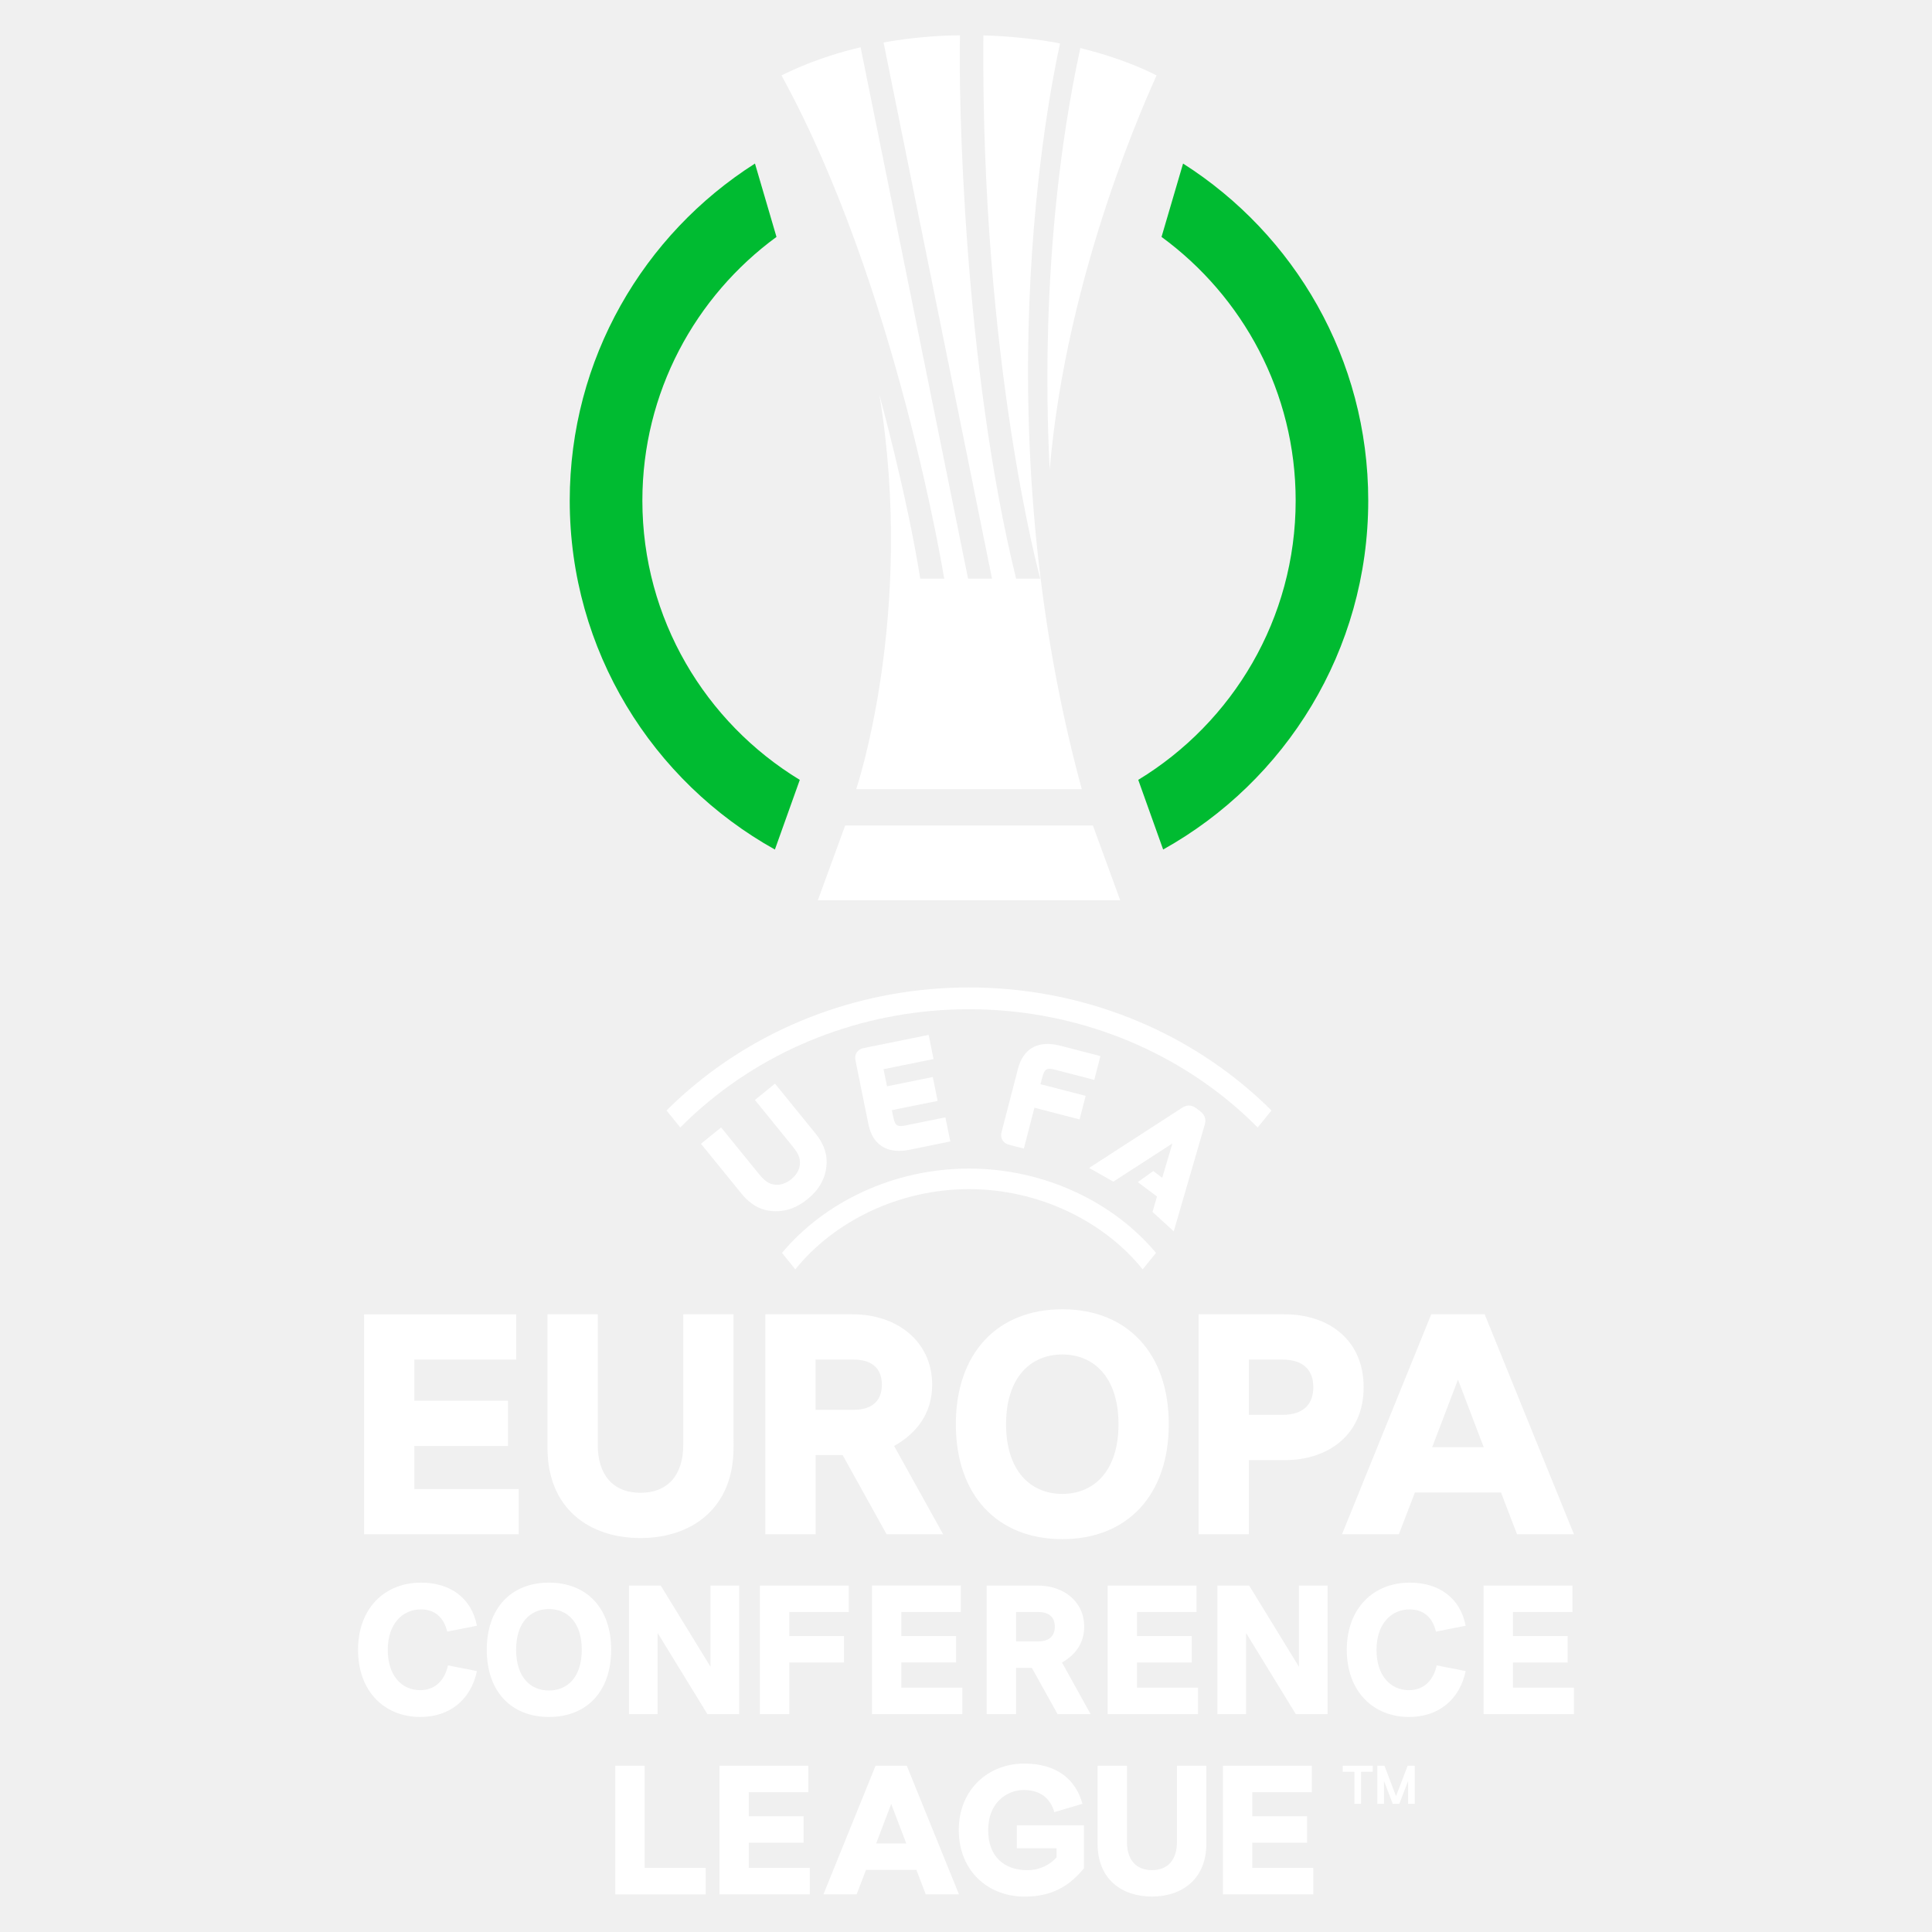
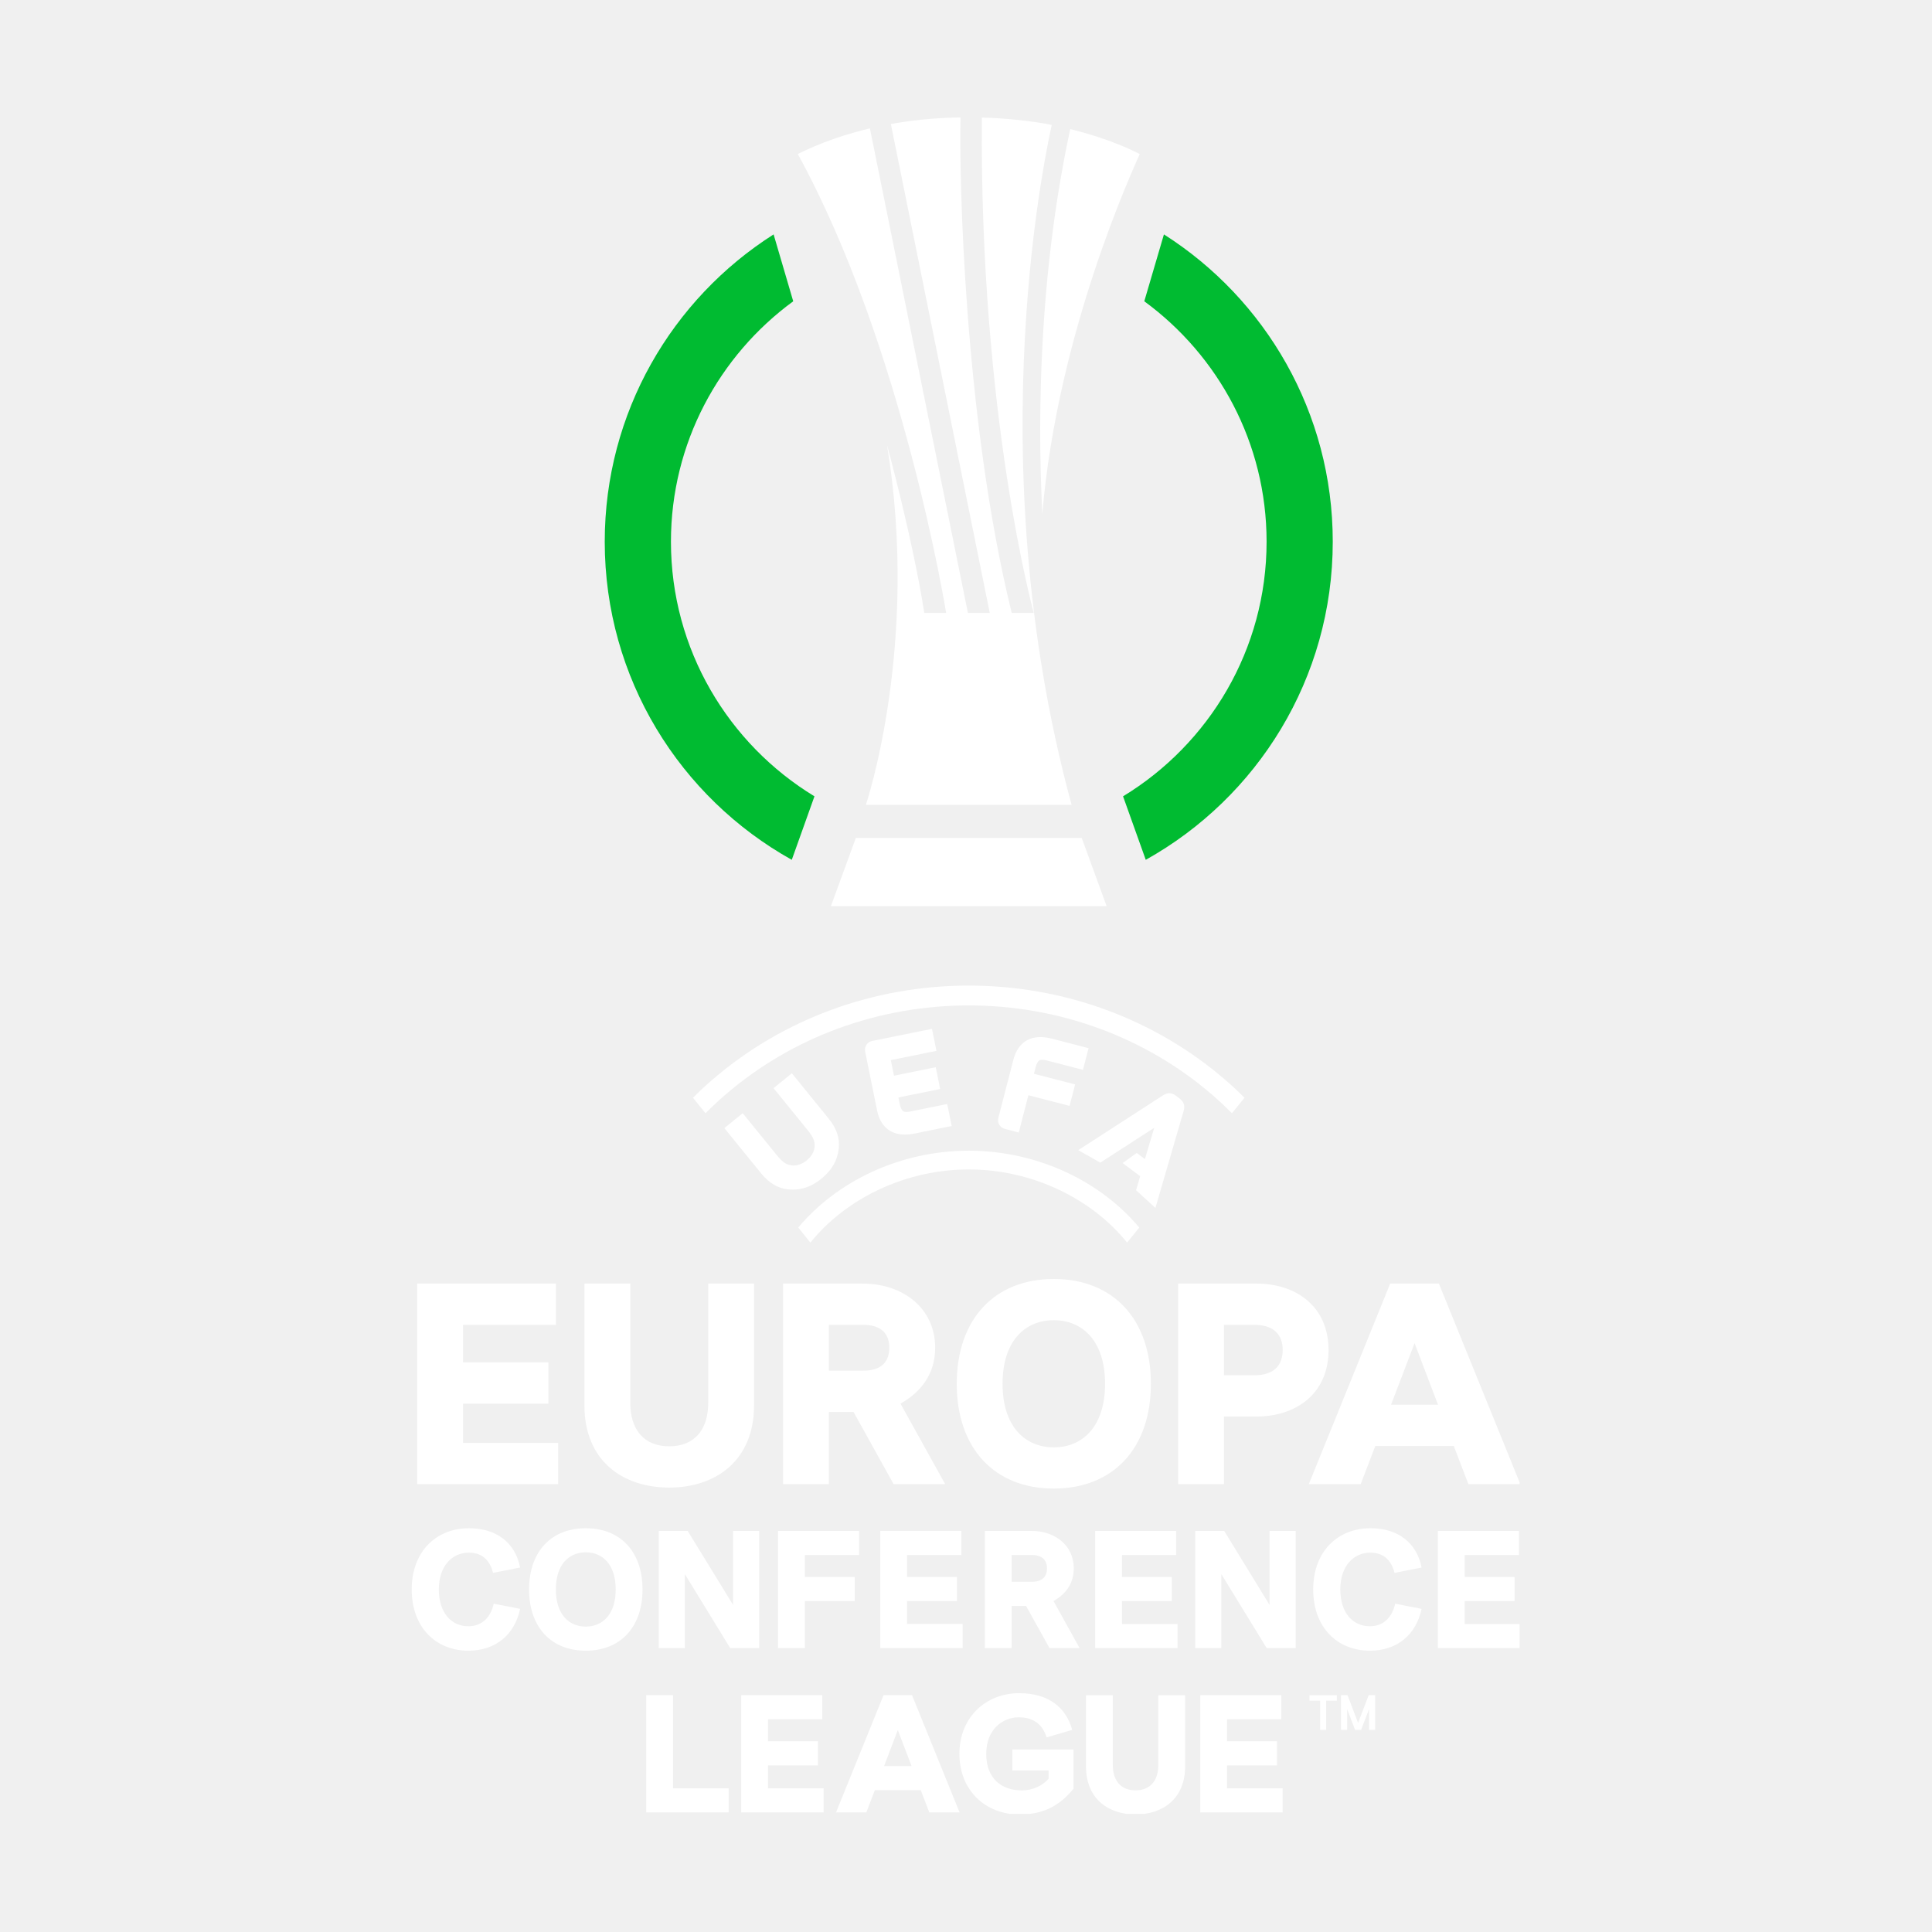
<svg xmlns="http://www.w3.org/2000/svg" width="500" zoomAndPan="magnify" viewBox="0 0 375 375" height="500" preserveAspectRatio="xMidYMid meet" version="1.0">
  <defs>
-     <clipPath id="b4bb722e25">
-       <path d="M 69.262 6.855 L 305.512 6.855 L 305.512 368.355 L 69.262 368.355 Z M 69.262 6.855 " clip-rule="nonzero" />
+     <clipPath id="8b0f482763">
+       <path d="M 79.699 22.805 L 294.949 22.805 L 294.949 352.055 L 79.699 352.055 Z M 79.699 22.805 " clip-rule="nonzero" />
    </clipPath>
  </defs>
-   <path fill="#00bb31" d="M 229.633 31.746 L 225.453 45.984 C 241.219 57.527 251.488 76.168 251.488 97.164 C 251.488 120.109 239.234 140.246 220.934 151.371 L 225.766 164.891 C 249.508 151.648 265.574 126.285 265.574 97.164 C 265.574 69.656 251.246 45.496 229.633 31.746 M 124.684 97.168 C 124.684 76.168 134.945 57.531 150.715 45.984 L 146.539 31.746 C 124.926 45.496 110.586 69.66 110.586 97.168 C 110.586 126.289 126.652 151.648 150.406 164.895 L 155.238 151.375 C 136.934 140.246 124.684 120.113 124.684 97.168 " fill-opacity="1" fill-rule="nonzero" />
-   <g clip-path="url(#b4bb722e25)">
-     <path fill="#ffffff" d="M 201.496 318.59 L 197.219 318.59 L 197.219 312.891 L 201.496 312.891 C 203.848 312.891 204.738 314.098 204.738 315.738 C 204.738 317.375 203.848 318.59 201.496 318.59 M 210.441 315.738 C 210.441 310.859 206.48 307.758 201.418 307.758 L 191.512 307.758 L 191.512 332.707 L 197.219 332.707 L 197.219 323.727 L 200.281 323.727 L 205.273 332.707 L 211.684 332.707 L 206.133 322.688 C 208.656 321.262 210.441 319.023 210.441 315.738 M 81.676 312.383 C 84.348 312.383 86.129 313.879 86.805 316.695 L 92.57 315.555 C 91.539 310.215 87.449 307.188 81.715 307.188 C 74.699 307.188 69.496 312.141 69.496 320.219 C 69.496 328.301 74.625 333.262 81.57 333.262 C 87.309 333.262 91.402 329.906 92.57 324.355 L 86.949 323.25 C 86.379 325.918 84.637 328.059 81.57 328.059 C 77.973 328.059 75.266 325.246 75.266 320.223 C 75.266 315.199 78.121 312.387 81.676 312.387 M 232.531 327.574 L 220.695 327.574 L 220.695 322.688 L 231.316 322.688 L 231.316 317.559 L 220.695 317.559 L 220.695 312.895 L 232.242 312.895 L 232.242 307.758 L 214.992 307.758 L 214.992 332.707 L 232.527 332.707 Z M 143.465 307.758 L 137.91 307.758 L 137.91 323.512 L 128.246 307.758 L 122.086 307.758 L 122.086 332.707 L 127.645 332.707 L 127.645 316.953 L 137.305 332.707 L 143.465 332.707 Z M 106.551 328.125 C 102.992 328.125 100.18 325.57 100.18 320.219 C 100.18 314.871 102.992 312.316 106.551 312.316 C 110.109 312.316 112.922 314.879 112.922 320.219 C 112.922 325.562 110.117 328.125 106.551 328.125 M 106.551 307.188 C 99.219 307.188 94.48 312.141 94.48 320.219 C 94.48 328.301 99.219 333.262 106.551 333.262 C 113.887 333.262 118.629 328.309 118.629 320.219 C 118.629 312.133 113.887 307.188 106.551 307.188 M 186.785 327.57 L 174.953 327.57 L 174.953 322.684 L 185.574 322.684 L 185.574 317.555 L 174.953 317.555 L 174.953 312.891 L 186.496 312.891 L 186.496 307.754 L 169.246 307.754 L 169.246 332.707 L 186.785 332.707 Z M 273.59 312.387 C 276.262 312.387 278.043 313.879 278.719 316.695 L 284.484 315.555 C 283.453 310.215 279.355 307.188 273.629 307.188 C 266.613 307.188 261.41 312.141 261.41 320.219 C 261.41 328.301 266.539 333.262 273.488 333.262 C 279.223 333.262 283.312 329.906 284.484 324.355 L 278.863 323.25 C 278.289 325.918 276.551 328.059 273.484 328.059 C 269.887 328.059 267.18 325.246 267.18 320.223 C 267.18 315.199 270.027 312.387 273.59 312.387 M 164.742 312.895 L 164.742 307.758 L 147.492 307.758 L 147.492 332.711 L 153.195 332.711 L 153.195 322.688 L 163.816 322.688 L 163.816 317.559 L 153.195 317.559 L 153.195 312.895 Z M 293.664 322.688 L 304.285 322.688 L 304.285 317.559 L 293.664 317.559 L 293.664 312.895 L 305.211 312.895 L 305.211 307.758 L 287.957 307.758 L 287.957 332.711 L 305.496 332.711 L 305.496 327.574 L 293.66 327.574 Z M 252.121 323.516 L 242.465 307.762 L 236.297 307.762 L 236.297 332.711 L 241.859 332.711 L 241.859 316.957 L 251.516 332.711 L 257.684 332.711 L 257.684 307.762 L 252.121 307.762 Z M 204.824 207.641 L 212.395 209.605 L 213.594 204.988 L 205.809 202.969 C 201.539 201.863 198.621 203.461 197.582 207.469 L 194.402 219.742 C 194.25 220.309 194.309 220.84 194.574 221.289 C 194.844 221.738 195.273 222.047 195.844 222.191 L 198.73 222.941 L 200.781 215.008 L 209.543 217.277 L 210.727 212.707 L 201.965 210.441 L 202.297 209.129 C 202.75 207.383 203.27 207.238 204.824 207.641 M 180.254 200.875 L 167.617 203.438 C 167.059 203.527 166.617 203.809 166.297 204.273 C 166.004 204.707 165.926 205.234 166.043 205.812 L 168.562 218.223 C 168.973 220.242 169.875 221.691 171.25 222.539 C 172.16 223.102 173.25 223.383 174.512 223.383 C 175.199 223.379 175.879 223.305 176.551 223.164 L 184.457 221.555 L 183.5 216.875 L 175.816 218.438 C 174.246 218.758 173.738 218.582 173.383 216.816 L 173.109 215.48 L 181.988 213.684 L 181.059 209.047 L 172.168 210.855 L 171.492 207.531 L 181.203 205.559 Z M 233.793 218.457 C 234.031 217.73 234.203 216.66 233 215.727 L 232.227 215.137 C 231.027 214.211 230.078 214.613 229.387 215.059 L 211.402 226.695 L 216.098 229.359 L 227.566 221.941 L 225.586 228.609 L 223.848 227.297 L 220.844 229.449 L 224.574 232.242 L 223.703 235.23 L 227.824 239 Z M 136.285 214.887 C 150.48 202.633 168.875 195.891 188.082 195.891 C 207.289 195.891 225.684 202.637 239.879 214.887 C 241.34 216.152 242.754 217.469 244.113 218.844 L 246.789 215.547 C 245.461 214.219 244.082 212.93 242.641 211.691 C 227.68 198.773 208.305 191.664 188.082 191.664 C 167.859 191.664 148.484 198.773 133.523 211.691 C 132.094 212.926 130.707 214.211 129.375 215.547 L 132.043 218.844 C 133.395 217.48 134.805 216.16 136.285 214.887 M 188.082 230.809 C 201.766 230.809 214.375 237.148 221.793 246.383 L 224.379 243.184 C 216.219 233.418 202.836 226.82 188.082 226.82 C 173.328 226.82 159.945 233.418 151.785 243.184 L 154.371 246.383 C 161.789 237.148 174.398 230.809 188.082 230.809 M 153.574 228.898 C 152.602 229.676 151.48 230.066 150.477 229.953 C 149.219 229.809 148.453 229.285 147.195 227.734 L 139.965 218.836 L 136.055 222.008 L 143.938 231.703 C 145.613 233.758 147.52 234.859 149.773 235.062 C 150.035 235.086 150.297 235.098 150.562 235.098 C 152.746 235.121 154.77 234.355 156.73 232.762 C 158.922 230.98 160.121 228.902 160.402 226.422 C 160.66 224.176 159.969 222.082 158.301 220.027 L 150.426 210.332 L 146.527 213.504 L 153.754 222.402 C 155.016 223.949 155.363 224.805 155.25 226.074 C 155.16 227.074 154.555 228.098 153.574 228.895 M 158.301 263.891 L 165.625 263.891 C 169.652 263.891 171.168 265.961 171.168 268.77 C 171.168 271.574 169.652 273.645 165.625 273.645 L 158.301 273.645 Z M 172.086 297.797 L 183.062 297.797 L 173.551 280.664 C 177.883 278.219 180.934 274.383 180.934 268.77 C 180.934 260.406 174.156 255.105 165.504 255.105 L 148.551 255.105 L 148.551 297.797 L 158.305 297.797 L 158.305 282.43 L 163.555 282.43 Z M 145.344 357.672 L 155.973 357.672 L 155.973 352.539 L 145.344 352.539 L 145.344 347.863 L 156.898 347.863 L 156.898 342.727 L 139.641 342.727 L 139.641 367.691 L 157.184 367.691 L 157.184 362.551 L 145.344 362.551 Z M 170.059 357.816 L 172.98 350.148 L 175.91 357.816 Z M 169.945 342.727 L 159.828 367.691 L 166.273 367.691 L 168.094 362.945 L 177.867 362.945 L 179.688 367.691 L 186.133 367.691 L 176.008 342.727 Z M 277.984 280.902 L 282.992 267.785 L 287.988 280.902 Z M 288.172 255.105 L 277.801 255.105 L 260.484 297.797 L 271.523 297.797 L 274.633 289.688 L 291.344 289.688 L 294.453 297.797 L 305.5 297.797 Z M 197.367 358.75 L 205.078 358.75 L 205.078 360.531 C 203.824 361.93 201.828 363 199.363 363 C 195.047 363 191.801 360.465 191.801 355.223 C 191.801 349.98 195.336 347.441 198.727 347.441 C 201.828 347.441 203.824 348.941 204.645 351.727 L 210.105 350.117 C 208.824 345.445 205.184 342.305 198.797 342.305 C 191.945 342.305 186.098 347.227 186.098 355.223 C 186.098 363.219 191.871 368.133 198.863 368.133 C 204.289 368.133 207.641 365.992 210.387 362.641 L 210.387 354.289 L 197.371 354.289 Z M 228.441 357.566 C 228.441 360.922 226.727 362.992 223.594 362.992 C 220.461 362.992 218.746 360.922 218.746 357.566 L 218.746 342.734 L 213.043 342.734 L 213.043 357.887 C 213.043 364.84 217.852 368.121 223.594 368.121 C 229.336 368.121 234.148 364.805 234.148 357.887 L 234.148 342.734 L 228.441 342.734 Z M 243.074 357.672 L 253.703 357.672 L 253.703 352.539 L 243.074 352.539 L 243.074 347.863 L 254.625 347.863 L 254.625 342.727 L 237.367 342.727 L 237.367 367.691 L 254.906 367.691 L 254.906 362.555 L 243.07 362.555 Z M 125.121 342.73 L 119.418 342.73 L 119.418 367.695 L 136.965 367.695 L 136.965 362.551 L 125.121 362.551 Z M 142.371 255.105 L 132.617 255.105 L 132.617 280.48 C 132.617 286.215 129.688 289.75 124.32 289.75 C 118.949 289.75 116.027 286.215 116.027 280.48 L 116.027 255.105 L 106.266 255.105 L 106.266 281.027 C 106.266 292.922 114.504 298.535 124.32 298.535 C 134.137 298.535 142.375 292.863 142.375 281.027 Z M 242.414 263.891 L 248.879 263.891 C 253.207 263.891 254.914 266.141 254.914 269.254 C 254.914 272.363 253.207 274.625 248.879 274.625 L 242.414 274.625 Z M 232.652 297.797 L 242.414 297.797 L 242.414 283.41 L 249.363 283.41 C 257.785 283.41 264.68 278.523 264.68 269.254 C 264.68 259.984 257.785 255.105 249.363 255.105 L 232.652 255.105 Z M 206.191 262.902 C 212.285 262.902 217.102 267.297 217.102 276.438 C 217.102 285.578 212.285 289.969 206.191 289.969 C 200.102 289.969 195.277 285.578 195.277 276.438 C 195.277 267.297 200.094 262.902 206.191 262.902 M 206.191 298.746 C 218.746 298.746 226.859 290.273 226.859 276.438 C 226.859 262.602 218.746 254.129 206.191 254.129 C 193.637 254.129 185.527 262.602 185.527 276.438 C 185.527 290.273 193.629 298.746 206.191 298.746 M 80.426 280.664 L 98.602 280.664 L 98.602 271.879 L 80.426 271.879 L 80.426 263.891 L 100.188 263.891 L 100.188 255.109 L 70.668 255.109 L 70.668 297.801 L 100.68 297.801 L 100.68 289.016 L 80.426 289.016 Z M 203.742 91.211 C 207.02 52.355 223.199 17.613 224.484 14.641 C 218.496 11.566 211.949 9.898 209.691 9.316 C 201.277 48.223 203.492 85.074 203.742 91.211 M 178.625 112.324 C 176 95.883 170.699 76.664 170.699 76.664 C 177.66 119.258 166.184 153.18 166.184 153.18 L 209.977 153.18 C 189.664 78.59 205.152 11.301 205.754 8.449 C 202.379 7.691 195.422 6.941 190.867 6.879 C 190.391 70.465 201.914 112.324 201.914 112.324 L 197.227 112.324 C 187.031 70.883 186.016 18.727 186.332 6.855 C 178.062 6.918 171.5 8.254 171.5 8.254 L 192.551 112.324 L 187.902 112.324 L 167.039 9.176 C 159.18 11.043 154.16 13.426 151.688 14.641 C 174.105 55.496 183.27 112.324 183.27 112.324 Z M 164.047 160.234 L 158.738 174.754 L 217.434 174.754 L 212.133 160.234 Z M 273.223 342.73 L 270.969 348.633 L 268.719 342.73 L 267.336 342.73 L 267.336 350.117 L 268.633 350.117 L 268.633 345.688 L 270.328 350.117 L 271.609 350.117 L 273.305 345.688 L 273.305 350.117 L 274.602 350.117 L 274.602 342.73 Z M 260.625 343.902 L 262.895 343.902 L 262.895 350.121 L 264.176 350.121 L 264.176 343.902 L 266.449 343.902 L 266.449 342.734 L 260.625 342.734 Z M 260.625 343.902 " fill-opacity="1" fill-rule="nonzero" />
+   <path fill="#00bb31" d="M 225.918 45.496 L 222.105 58.477 C 236.477 69.004 245.844 85.996 245.844 105.141 C 245.844 126.062 234.672 144.418 217.984 154.566 L 222.391 166.891 C 244.039 154.816 258.688 131.691 258.688 105.141 C 258.688 80.062 245.621 58.035 225.918 45.496 M 130.23 105.145 C 130.23 86 139.586 69.004 153.965 58.48 L 150.156 45.496 C 130.449 58.035 117.379 80.066 117.379 105.145 C 117.379 131.695 132.027 154.816 153.684 166.891 L 158.086 154.566 C 141.398 144.422 130.23 126.062 130.23 105.145 " fill-opacity="1" fill-rule="nonzero" />
+   <g clip-path="url(#8b0f482763)">
+     <path fill="#ffffff" d="M 200.266 307.023 L 196.363 307.023 L 196.363 301.828 L 200.266 301.828 C 202.41 301.828 203.219 302.93 203.219 304.422 C 203.219 305.918 202.41 307.023 200.266 307.023 M 208.418 304.422 C 208.418 299.973 204.809 297.148 200.195 297.148 L 191.16 297.148 L 191.16 319.895 L 196.363 319.895 L 196.363 311.707 L 199.156 311.707 L 203.707 319.895 L 209.551 319.895 L 204.488 310.758 C 206.793 309.461 208.418 307.418 208.418 304.426 M 91.02 301.367 C 93.453 301.367 95.078 302.73 95.695 305.297 L 100.953 304.258 C 100.012 299.387 96.285 296.629 91.055 296.629 C 84.656 296.629 79.914 301.145 79.914 308.512 C 79.914 315.875 84.59 320.398 90.926 320.398 C 96.152 320.398 99.887 317.344 100.953 312.281 L 95.828 311.27 C 95.309 313.707 93.719 315.656 90.922 315.656 C 87.645 315.656 85.176 313.09 85.176 308.512 C 85.176 303.934 87.777 301.367 91.02 301.367 M 228.559 315.215 L 217.77 315.215 L 217.77 310.758 L 227.453 310.758 L 227.453 306.082 L 217.77 306.082 L 217.77 301.828 L 228.293 301.828 L 228.293 297.148 L 212.566 297.148 L 212.566 319.895 L 228.559 319.895 Z M 147.355 297.148 L 142.289 297.148 L 142.289 311.512 L 133.477 297.148 L 127.863 297.148 L 127.863 319.895 L 132.93 319.895 L 132.93 305.531 L 141.734 319.895 L 147.352 319.895 Z M 113.699 315.719 C 110.457 315.719 107.891 313.387 107.891 308.512 C 107.891 303.633 110.457 301.305 113.699 301.305 C 116.941 301.305 119.508 303.641 119.508 308.512 C 119.508 313.379 116.949 315.719 113.699 315.719 M 113.699 296.629 C 107.012 296.629 102.695 301.145 102.695 308.512 C 102.695 315.875 107.012 320.398 113.699 320.398 C 120.387 320.398 124.711 315.883 124.711 308.512 C 124.711 301.137 120.387 296.629 113.699 296.629 M 186.852 315.211 L 176.062 315.211 L 176.062 310.758 L 185.746 310.758 L 185.746 306.082 L 176.062 306.082 L 176.062 301.828 L 186.59 301.828 L 186.59 297.145 L 170.859 297.145 L 170.859 319.895 L 186.852 319.895 Z M 265.996 301.367 C 268.43 301.367 270.055 302.73 270.672 305.297 L 275.93 304.258 C 274.988 299.387 271.254 296.629 266.031 296.629 C 259.633 296.629 254.891 301.145 254.891 308.512 C 254.891 315.875 259.566 320.398 265.898 320.398 C 271.129 320.398 274.859 317.344 275.93 312.281 L 270.805 311.27 C 270.277 313.707 268.695 315.656 265.898 315.656 C 262.621 315.656 260.152 313.09 260.152 308.512 C 260.152 303.934 262.746 301.367 265.996 301.367 M 166.754 301.832 L 166.754 297.148 L 151.023 297.148 L 151.023 319.898 L 156.227 319.898 L 156.227 310.762 L 165.91 310.762 L 165.91 306.086 L 156.227 306.086 L 156.227 301.832 Z M 284.297 310.762 L 293.98 310.762 L 293.98 306.086 L 284.297 306.086 L 284.297 301.832 L 294.824 301.832 L 294.824 297.148 L 279.094 297.148 L 279.094 319.898 L 295.086 319.898 L 295.086 315.215 L 284.293 315.215 Z M 246.422 311.516 L 237.617 297.152 L 231.992 297.152 L 231.992 319.898 L 237.062 319.898 L 237.062 305.535 L 245.867 319.898 L 251.492 319.898 L 251.492 297.152 L 246.422 297.152 Z M 203.301 205.867 L 210.203 207.66 L 211.293 203.449 L 204.195 201.609 C 200.305 200.598 197.641 202.059 196.695 205.707 L 193.797 216.898 C 193.656 217.418 193.711 217.902 193.953 218.309 C 194.195 218.719 194.59 219.004 195.109 219.133 L 197.742 219.82 L 199.609 212.582 L 207.602 214.652 L 208.68 210.488 L 200.691 208.418 L 200.992 207.223 C 201.41 205.633 201.879 205.5 203.297 205.867 M 180.895 199.699 L 169.375 202.035 C 168.863 202.117 168.465 202.371 168.168 202.797 C 167.906 203.191 167.832 203.676 167.941 204.199 L 170.238 215.516 C 170.609 217.355 171.434 218.676 172.688 219.453 C 173.516 219.965 174.512 220.219 175.66 220.219 C 176.289 220.215 176.906 220.148 177.523 220.02 L 184.727 218.555 L 183.855 214.285 L 176.852 215.711 C 175.418 216.004 174.957 215.844 174.629 214.23 L 174.379 213.016 L 182.48 211.375 L 181.629 207.148 L 173.523 208.797 L 172.906 205.766 L 181.762 203.969 Z M 229.711 215.73 C 229.926 215.066 230.086 214.09 228.984 213.242 L 228.281 212.699 C 227.188 211.855 226.324 212.223 225.695 212.633 L 209.293 223.242 L 213.574 225.668 L 224.031 218.906 L 222.227 224.984 L 220.641 223.789 L 217.902 225.75 L 221.305 228.297 L 220.512 231.023 L 224.266 234.461 Z M 140.809 212.473 C 153.75 201.301 170.52 195.152 188.035 195.152 C 205.547 195.152 222.316 201.305 235.258 212.473 C 236.59 213.625 237.879 214.828 239.117 216.082 L 241.559 213.074 C 240.348 211.863 239.09 210.688 237.777 209.562 C 224.137 197.785 206.473 191.301 188.035 191.301 C 169.594 191.301 151.93 197.781 138.289 209.562 C 136.984 210.684 135.723 211.855 134.508 213.074 L 136.941 216.082 C 138.172 214.836 139.461 213.633 140.809 212.473 M 188.035 226.988 C 200.512 226.988 212.004 232.773 218.77 241.188 L 221.129 238.27 C 213.688 229.371 201.484 223.352 188.035 223.352 C 174.582 223.352 162.383 229.367 154.938 238.27 L 157.297 241.188 C 164.062 232.773 175.559 226.988 188.035 226.988 M 156.57 225.246 C 155.684 225.957 154.66 226.312 153.746 226.207 C 152.602 226.078 151.902 225.598 150.754 224.188 L 144.16 216.074 L 140.598 218.965 L 147.785 227.805 C 149.312 229.68 151.051 230.684 153.105 230.867 C 153.344 230.891 153.582 230.902 153.824 230.902 C 155.816 230.922 157.664 230.223 159.449 228.773 C 161.445 227.148 162.539 225.254 162.797 222.988 C 163.031 220.941 162.402 219.035 160.879 217.16 L 153.699 208.32 L 150.145 211.211 L 156.738 219.324 C 157.883 220.734 158.203 221.516 158.102 222.672 C 158.016 223.586 157.465 224.52 156.57 225.246 M 160.883 257.152 L 167.555 257.152 C 171.23 257.152 172.613 259.039 172.613 261.598 C 172.613 264.16 171.23 266.047 167.555 266.047 L 160.883 266.047 Z M 173.449 288.066 L 183.457 288.066 L 174.785 272.445 C 178.734 270.215 181.516 266.719 181.516 261.598 C 181.516 253.977 175.34 249.145 167.445 249.145 L 151.988 249.145 L 151.988 288.066 L 160.883 288.066 L 160.883 274.055 L 165.668 274.055 Z M 149.066 342.656 L 158.758 342.656 L 158.758 337.977 L 149.066 337.977 L 149.066 333.715 L 159.602 333.715 L 159.602 329.031 L 143.867 329.031 L 143.867 351.793 L 159.863 351.793 L 159.863 347.105 L 149.066 347.105 Z M 171.602 342.789 L 174.266 335.797 L 176.934 342.789 Z M 171.496 329.031 L 162.27 351.793 L 168.148 351.793 L 169.812 347.465 L 178.719 347.465 L 180.379 351.793 L 186.258 351.793 L 177.023 329.031 Z M 270 272.664 L 274.566 260.703 L 279.121 272.664 Z M 279.289 249.141 L 269.836 249.141 L 254.043 288.066 L 264.109 288.066 L 266.945 280.672 L 282.18 280.672 L 285.016 288.066 L 295.09 288.066 Z M 196.5 343.641 L 203.527 343.641 L 203.527 345.266 C 202.387 346.539 200.566 347.512 198.32 347.512 C 194.383 347.512 191.426 345.203 191.426 340.422 C 191.426 335.645 194.648 333.328 197.738 333.328 C 200.566 333.328 202.387 334.695 203.133 337.234 L 208.113 335.77 C 206.945 331.508 203.625 328.645 197.801 328.645 C 191.559 328.645 186.223 333.133 186.223 340.422 C 186.223 347.715 191.488 352.195 197.863 352.195 C 202.809 352.195 205.867 350.242 208.371 347.188 L 208.371 339.57 L 196.504 339.57 Z M 224.828 342.562 C 224.828 345.617 223.266 347.504 220.41 347.504 C 217.555 347.504 215.992 345.617 215.992 342.562 L 215.992 329.039 L 210.789 329.039 L 210.789 342.852 C 210.789 349.191 215.176 352.184 220.414 352.184 C 225.648 352.184 230.035 349.16 230.035 342.852 L 230.035 329.039 L 224.832 329.039 Z M 238.172 342.656 L 247.863 342.656 L 247.863 337.977 L 238.172 337.977 L 238.172 333.715 L 248.703 333.715 L 248.703 329.031 L 232.969 329.031 L 232.969 351.793 L 248.961 351.793 L 248.961 347.109 L 238.168 347.109 Z M 130.629 329.035 L 125.43 329.035 L 125.43 351.793 L 141.426 351.793 L 141.426 347.105 L 130.629 347.105 Z M 146.359 249.145 L 137.465 249.145 L 137.465 272.277 C 137.465 277.504 134.793 280.727 129.898 280.727 C 125.004 280.727 122.336 277.504 122.336 272.277 L 122.336 249.145 L 113.438 249.145 L 113.438 272.777 C 113.438 283.621 120.949 288.738 129.898 288.738 C 138.848 288.738 146.359 283.566 146.359 272.777 Z M 237.57 257.152 L 243.465 257.152 C 247.41 257.152 248.969 259.203 248.969 262.043 C 248.969 264.879 247.41 266.938 243.465 266.938 L 237.57 266.938 Z M 228.672 288.066 L 237.57 288.066 L 237.57 274.945 L 243.906 274.945 C 251.582 274.945 257.871 270.492 257.871 262.043 C 257.871 253.59 251.582 249.145 243.906 249.145 L 228.672 249.145 Z M 204.547 256.25 C 210.102 256.25 214.492 260.258 214.492 268.59 C 214.492 276.926 210.102 280.93 204.547 280.93 C 198.992 280.93 194.594 276.926 194.594 268.59 C 194.594 260.258 198.984 256.25 204.547 256.25 M 204.547 288.93 C 215.992 288.93 223.387 281.207 223.387 268.59 C 223.387 255.977 215.992 248.25 204.547 248.25 C 193.098 248.25 185.707 255.977 185.707 268.59 C 185.707 281.207 193.094 288.93 204.547 288.93 M 89.879 272.445 L 106.449 272.445 L 106.449 264.434 L 89.879 264.434 L 89.879 257.152 L 107.898 257.152 L 107.898 249.145 L 80.984 249.145 L 80.984 288.07 L 108.344 288.07 L 108.344 280.062 L 89.879 280.062 Z M 202.312 99.715 C 205.301 64.289 220.051 32.613 221.223 29.898 C 215.766 27.098 209.797 25.578 207.734 25.047 C 200.062 60.52 202.082 94.117 202.312 99.715 M 179.41 118.961 C 177.016 103.973 172.184 86.449 172.184 86.449 C 178.531 125.285 168.066 156.215 168.066 156.215 L 207.996 156.215 C 189.477 88.207 203.598 26.855 204.145 24.254 C 201.066 23.566 194.723 22.879 190.574 22.824 C 190.141 80.797 200.645 118.961 200.645 118.961 L 196.371 118.961 C 187.074 81.18 186.148 33.629 186.438 22.805 C 178.898 22.859 172.918 24.078 172.918 24.078 L 192.109 118.961 L 187.867 118.961 L 168.848 24.918 C 161.684 26.621 157.105 28.793 154.852 29.898 C 175.289 67.152 183.645 118.961 183.645 118.961 Z M 166.117 162.645 L 161.277 175.883 L 214.797 175.883 L 209.961 162.645 Z M 265.66 329.035 L 263.605 334.414 L 261.551 329.035 L 260.289 329.035 L 260.289 335.77 L 261.477 335.77 L 261.477 331.73 L 263.02 335.77 L 264.191 335.77 L 265.734 331.73 L 265.734 335.77 L 266.918 335.77 L 266.918 329.035 Z M 254.172 330.102 L 256.242 330.102 L 256.242 335.77 L 257.41 335.77 L 257.41 330.102 L 259.484 330.102 L 259.484 329.039 L 254.172 329.039 Z M 254.172 330.102 " fill-opacity="1" fill-rule="nonzero" />
  </g>
</svg>
